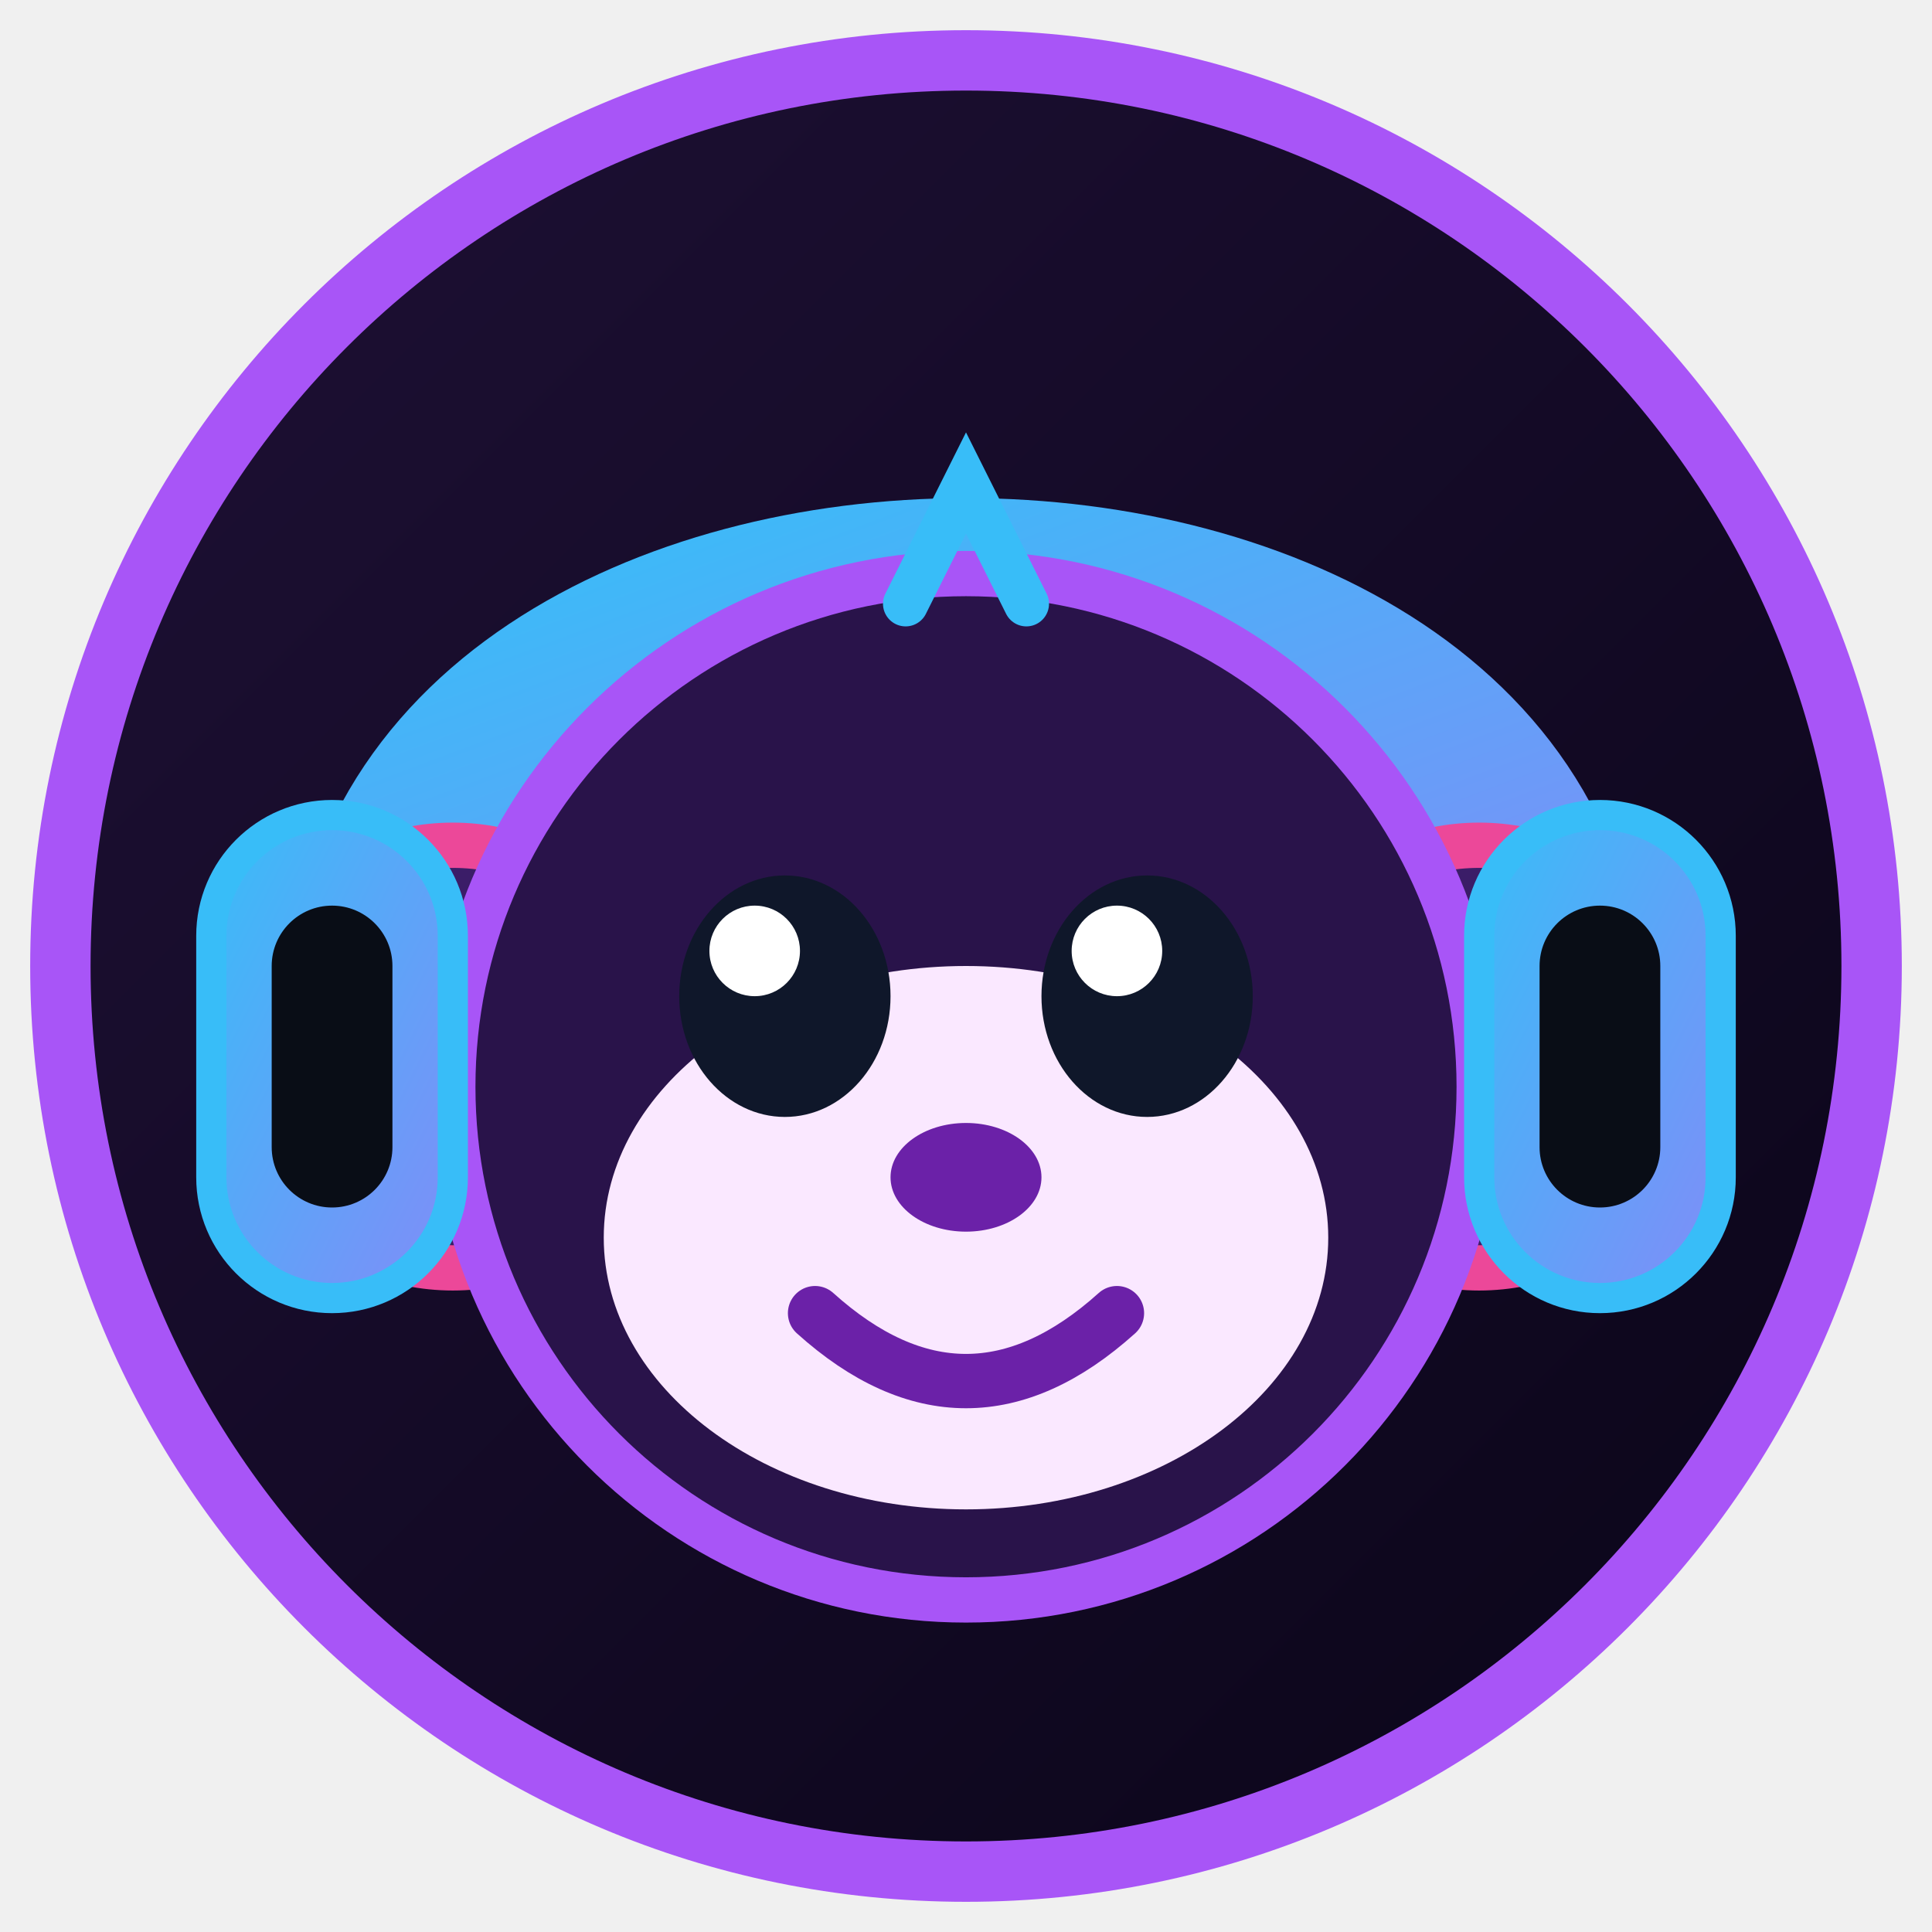
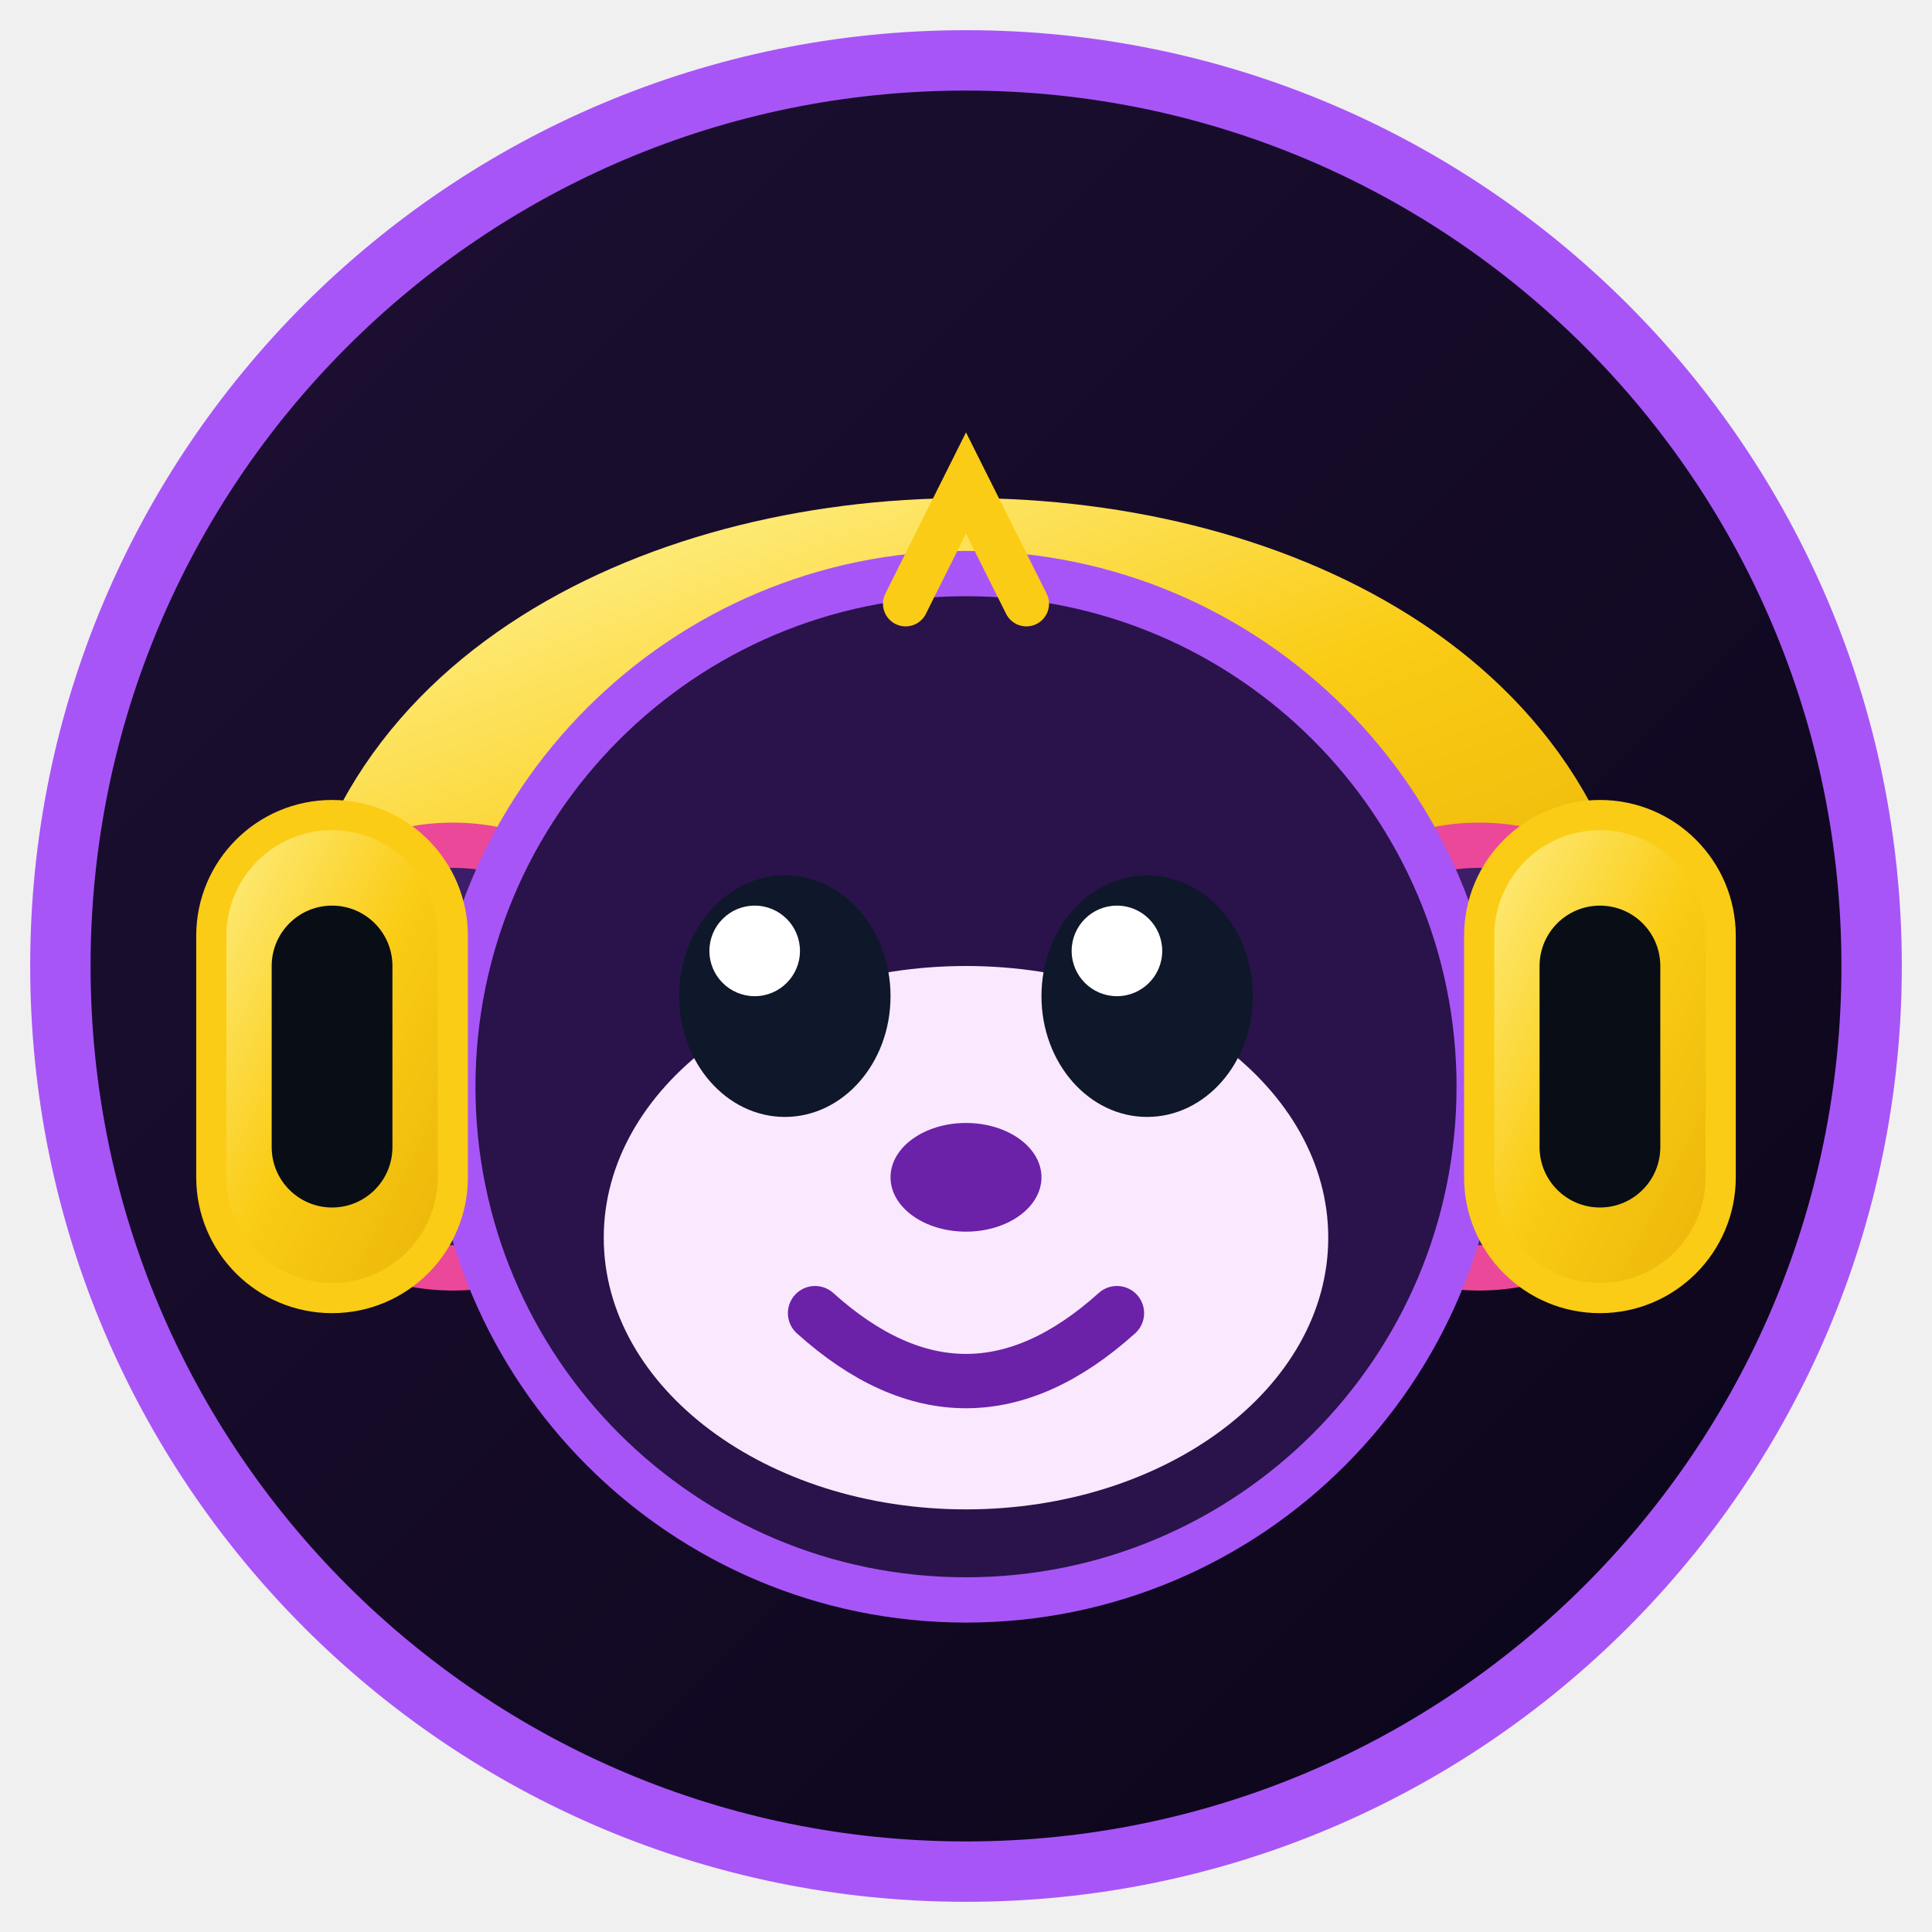
<svg xmlns="http://www.w3.org/2000/svg" viewBox="0 0 64 64" fill="none">
  <defs>
    <linearGradient id="bgGrad" x1="0%" y1="0%" x2="100%" y2="100%">
      <stop offset="0%" stop-color="#1e1035" />
      <stop offset="100%" stop-color="#0a0518" />
    </linearGradient>
    <linearGradient id="neonPinkPurple" x1="0%" y1="0%" x2="100%" y2="100%">
      <stop offset="0%" stop-color="#c084fc" />
      <stop offset="50%" stop-color="#f472b6" />
      <stop offset="100%" stop-color="#a855f7" />
    </linearGradient>
    <linearGradient id="headphoneGrad" x1="0%" y1="0%" x2="100%" y2="100%">
-       <stop offset="0%" stop-color="#38bdf8" />
-       <stop offset="100%" stop-color="#818cf8" />
+       <stop offset="0%" stop-color="#fef08a" />
+       <stop offset="50%" stop-color="#facc15" />
+       <stop offset="100%" stop-color="#eab308" />
    </linearGradient>
    <filter id="glow" x="-20%" y="-20%" width="140%" height="140%">
      <feGaussianBlur stdDeviation="2" result="blur" />
      <feComposite in="SourceGraphic" in2="blur" operator="over" />
    </filter>
  </defs>
  <circle cx="32" cy="32" r="30" fill="url(#bgGrad)" stroke="#a855f7" stroke-width="2" />
  <path d="M12 34 C12 14, 52 14, 52 34" stroke="url(#headphoneGrad)" stroke-width="5" stroke-linecap="round" fill="none" />
  <circle cx="15" cy="35" r="7" fill="#3b1d68" stroke="#ec4899" stroke-width="1.5" />
  <circle cx="15" cy="35" r="3.5" fill="#f472b6" />
  <circle cx="49" cy="35" r="7" fill="#3b1d68" stroke="#ec4899" stroke-width="1.5" />
  <circle cx="49" cy="35" r="3.5" fill="#f472b6" />
  <circle cx="32" cy="36" r="17" fill="#29134a" stroke="#a855f7" stroke-width="1.5" />
  <ellipse cx="32" cy="41" rx="12" ry="9" fill="#fae8ff" />
  <ellipse cx="26" cy="33" rx="3.5" ry="4" fill="#0f172a" />
  <circle cx="25" cy="31.5" r="1.5" fill="#ffffff" />
  <ellipse cx="38" cy="33" rx="3.5" ry="4" fill="#0f172a" />
  <circle cx="37" cy="31.5" r="1.5" fill="#ffffff" />
  <ellipse cx="32" cy="39" rx="2.5" ry="1.8" fill="#6b21a8" />
  <path d="M27 43.5 Q32 48 37 43.5" stroke="#6b21a8" stroke-width="1.8" stroke-linecap="round" fill="none" />
-   <rect x="7" y="27" width="8" height="16" rx="4" fill="url(#headphoneGrad)" stroke="#38bdf8" stroke-width="1" />
+   <rect x="7" y="27" width="8" height="16" rx="4" fill="url(#headphoneGrad)" stroke="#facc15" stroke-width="1" />
  <rect x="9" y="30" width="4" height="10" rx="2" fill="#090d16" />
-   <rect x="49" y="27" width="8" height="16" rx="4" fill="url(#headphoneGrad)" stroke="#38bdf8" stroke-width="1" />
+   <rect x="49" y="27" width="8" height="16" rx="4" fill="url(#headphoneGrad)" stroke="#facc15" stroke-width="1" />
  <rect x="51" y="30" width="4" height="10" rx="2" fill="#090d16" />
-   <path d="M30 20 L32 16 L34 20" stroke="#38bdf8" stroke-width="1.5" stroke-linecap="round" />
+   <path d="M30 20 L32 16 L34 20" stroke="#facc15" stroke-width="1.5" stroke-linecap="round" />
</svg>
